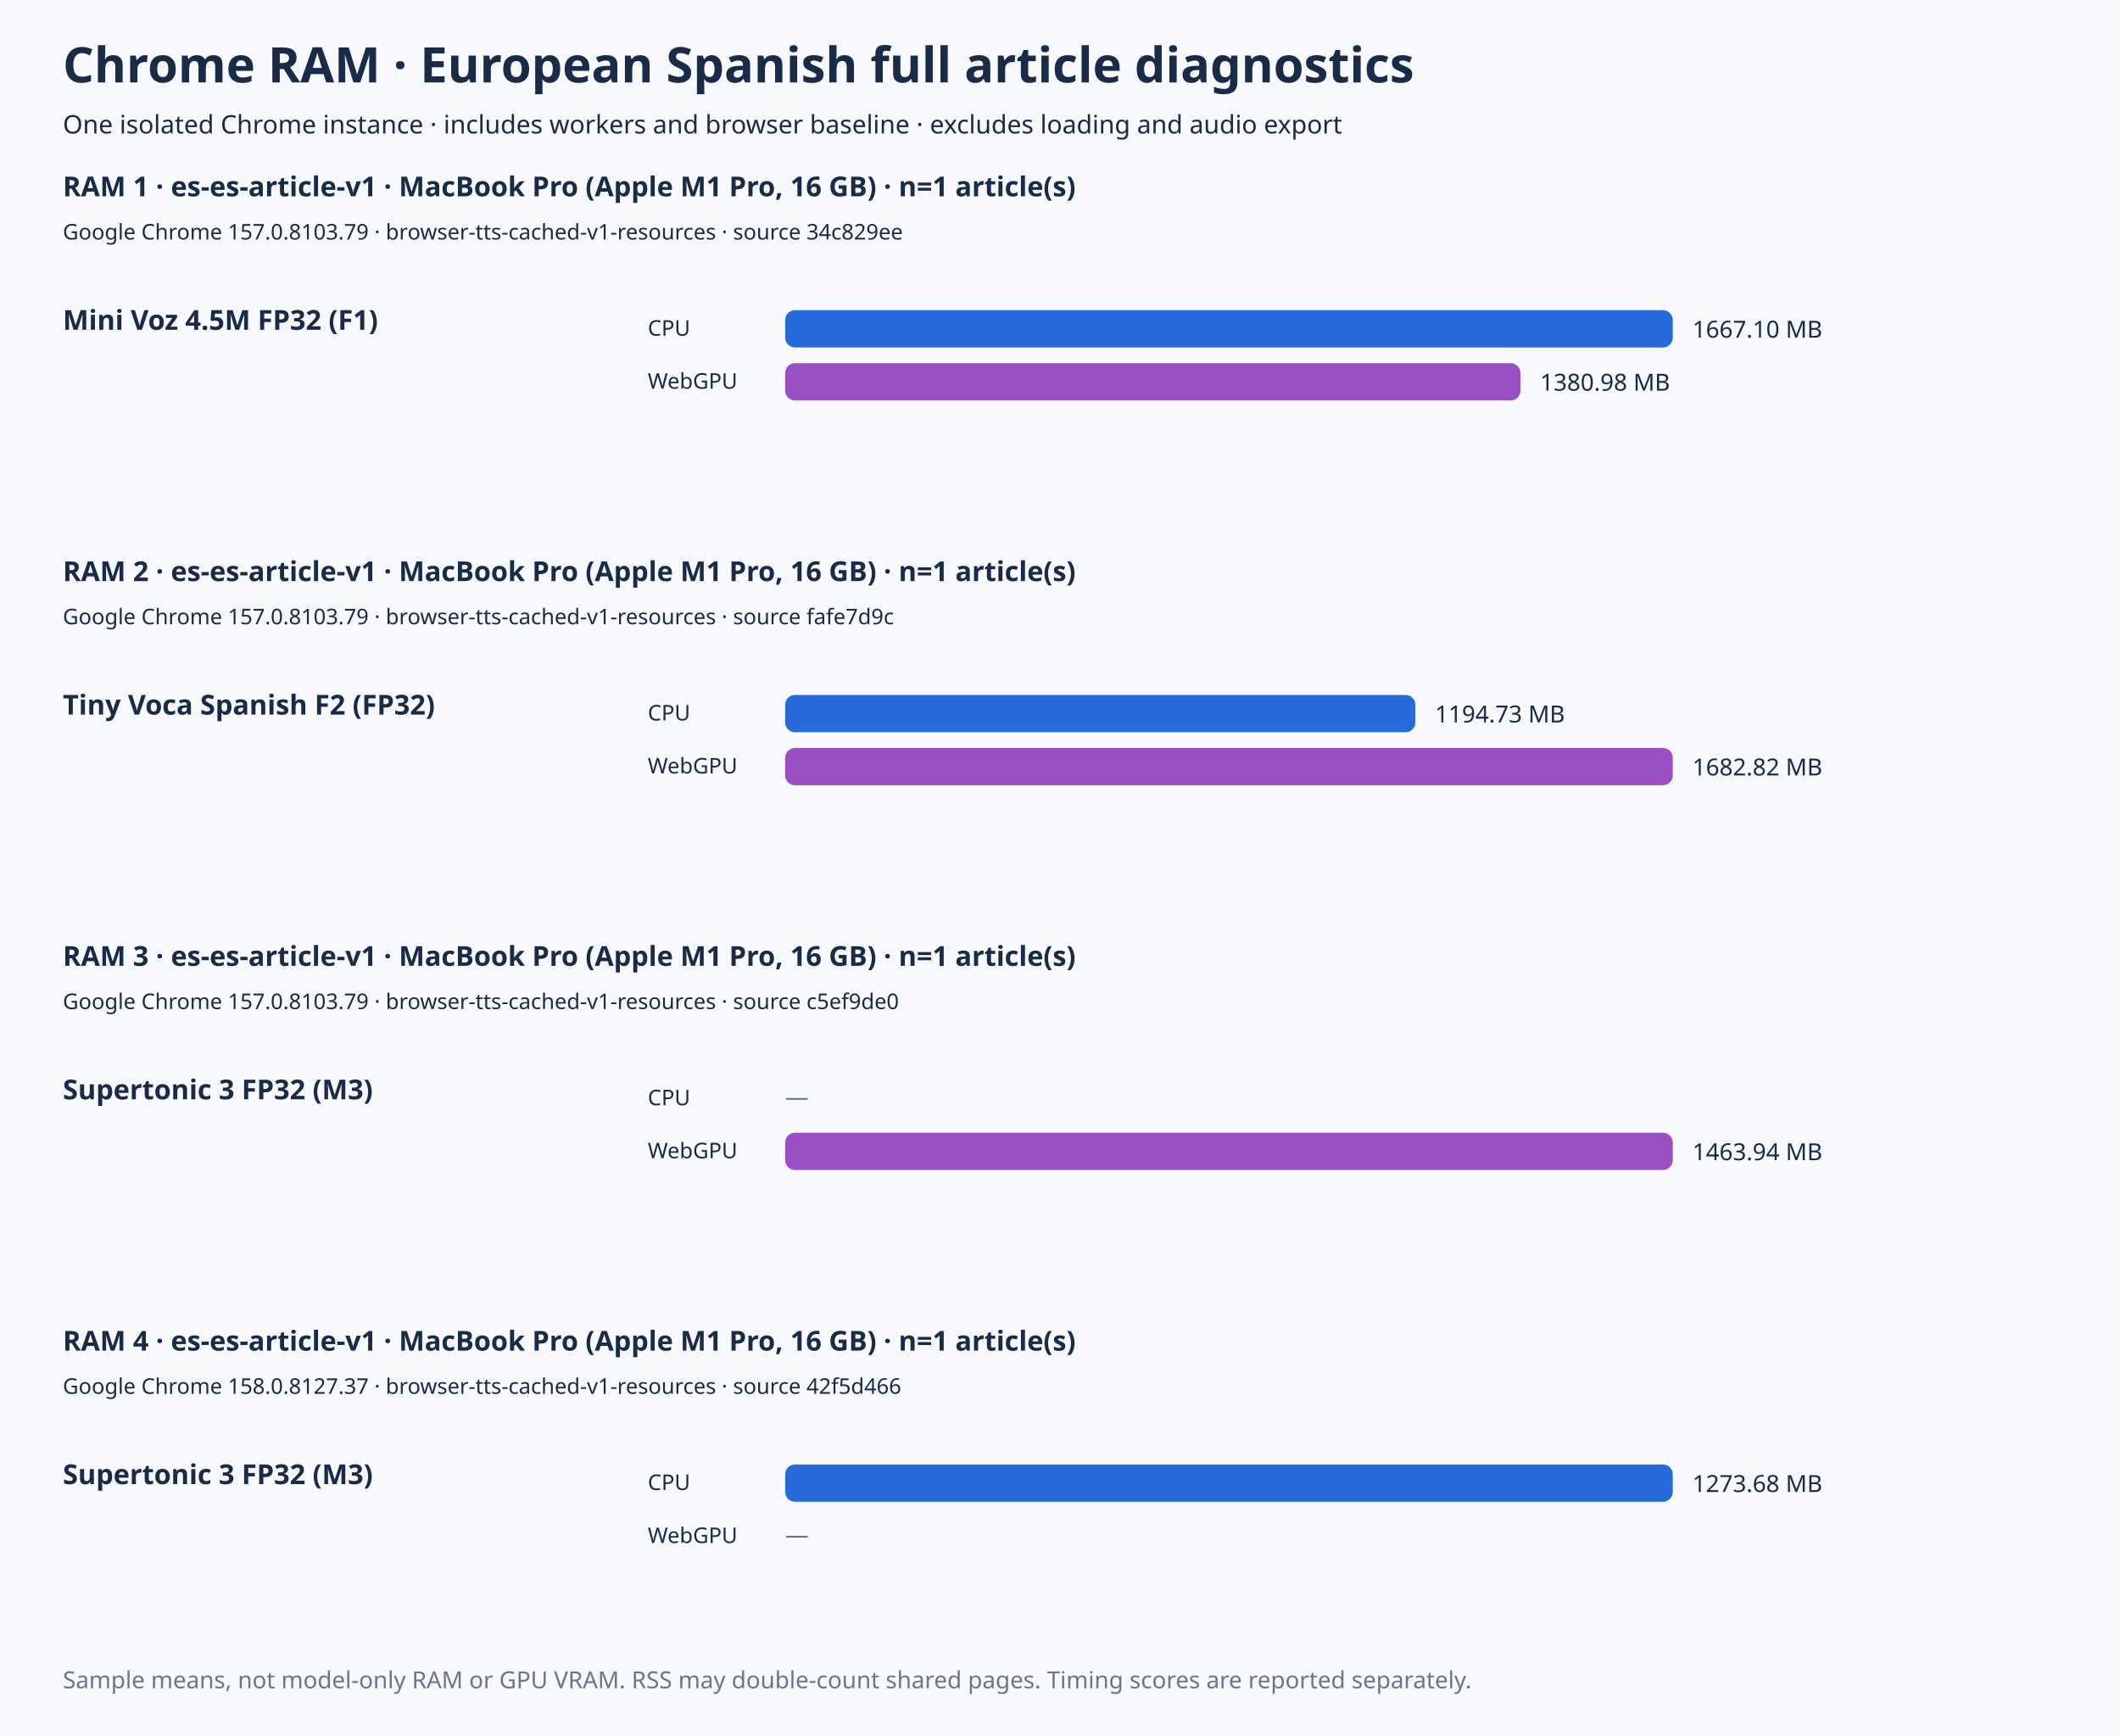
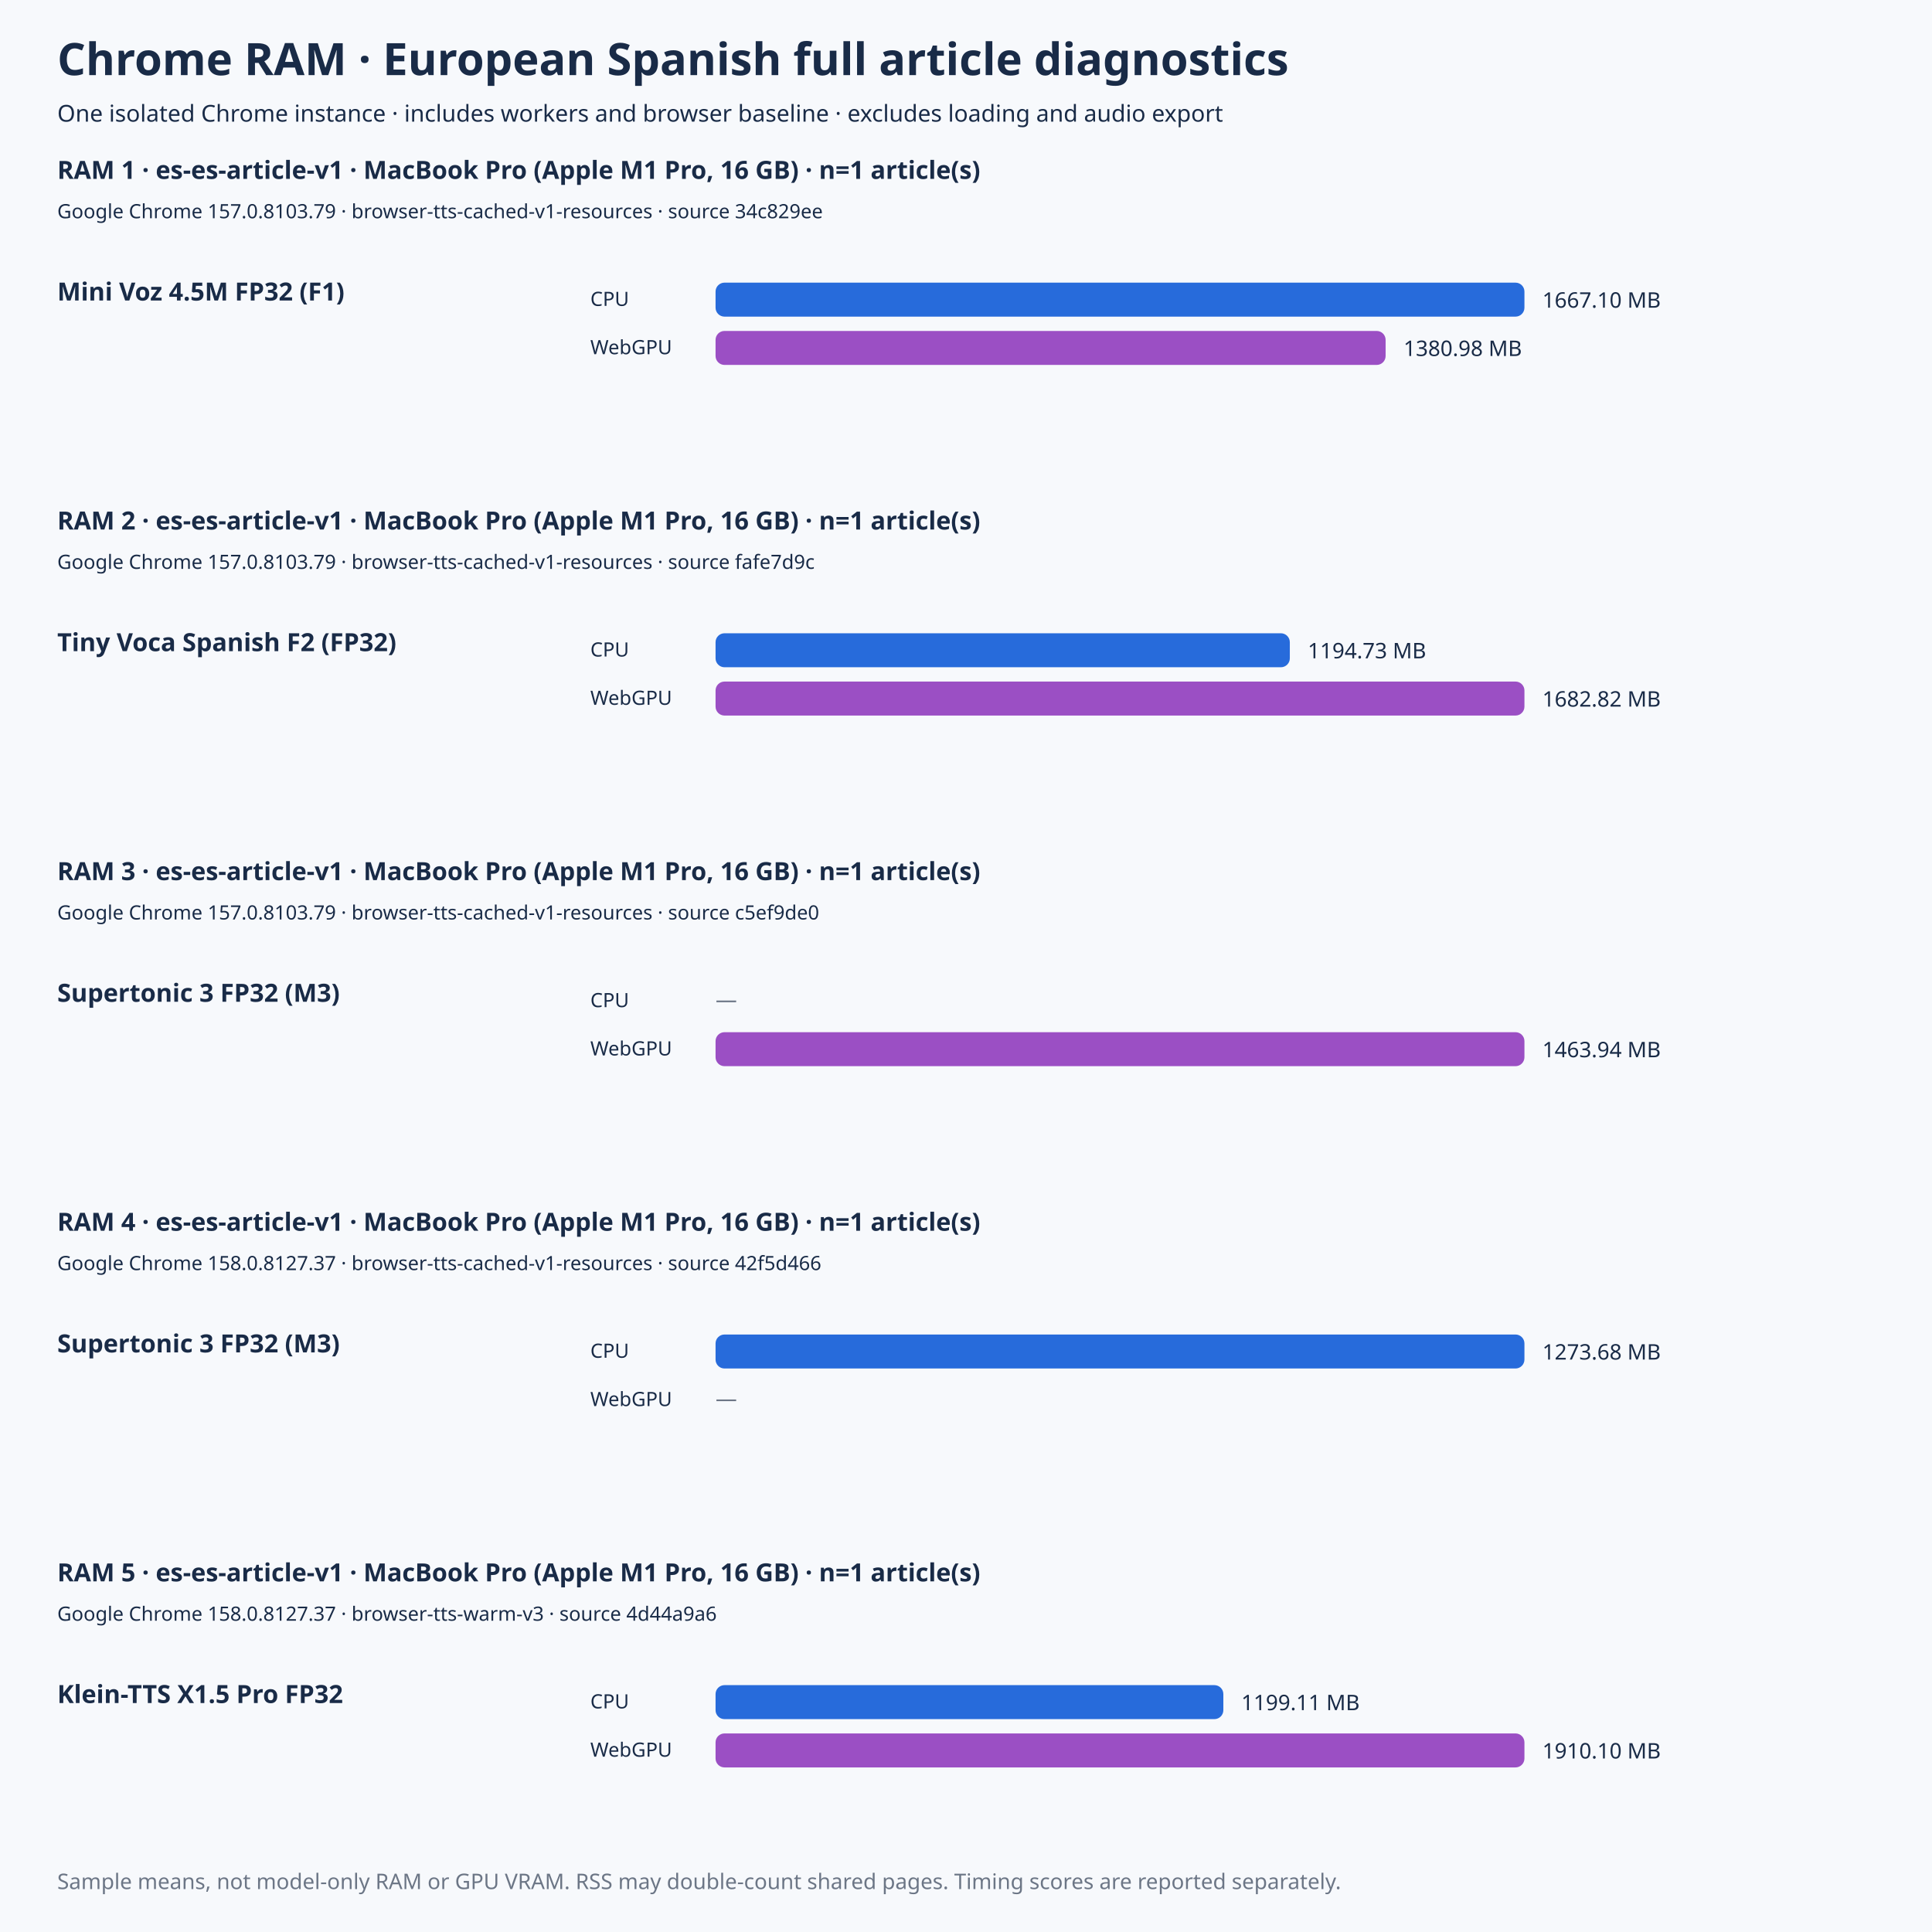
- <svg xmlns="http://www.w3.org/2000/svg" width="1080" height="884" viewBox="0 0 1080 884" role="img" aria-labelledby="title desc">
+ <svg xmlns="http://www.w3.org/2000/svg" width="1080" height="1080" viewBox="0 0 1080 1080" role="img" aria-labelledby="title desc">
  <rect width="100%" height="100%" fill="#f7f9fc" />
  <g font-family="system-ui,sans-serif" fill="#192b47">
    <text x="32" y="42" font-size="25" font-weight="700">Chrome RAM · European Spanish full article diagnostics</text>
    <text x="32" y="68" font-size="13">One isolated Chrome instance · includes workers and browser baseline · excludes loading and audio export</text>
    <text x="32" y="100" font-size="14" font-weight="700">RAM 1 · es-es-article-v1 · MacBook Pro (Apple M1 Pro, 16 GB) · n=1 article(s)</text>
    <text x="32" y="122" font-size="11">Google Chrome 157.0.8103.79 · browser-tts-cached-v1-resources · source 34c829ee</text>
    <text x="32" y="168" font-size="14" font-weight="600">Mini Voz 4.5M FP32 (F1)</text>
    <text x="330" y="171" font-size="11">CPU</text>
    <rect x="400" y="158" width="452.17" height="19" rx="5" fill="#276bdb" />
    <text x="862.17" y="172" font-size="12">1667.10 MB</text>
    <text x="330" y="198" font-size="11">WebGPU</text>
    <rect x="400" y="185" width="374.57" height="19" rx="5" fill="#9b4fc4" />
    <text x="784.57" y="199" font-size="12">1380.98 MB</text>
    <text x="32" y="296" font-size="14" font-weight="700">RAM 2 · es-es-article-v1 · MacBook Pro (Apple M1 Pro, 16 GB) · n=1 article(s)</text>
    <text x="32" y="318" font-size="11">Google Chrome 157.0.8103.79 · browser-tts-cached-v1-resources · source fafe7d9c</text>
    <text x="32" y="364" font-size="14" font-weight="600">Tiny Voca Spanish F2 (FP32)</text>
    <text x="330" y="367" font-size="11">CPU</text>
    <rect x="400" y="354" width="321.02" height="19" rx="5" fill="#276bdb" />
    <text x="731.02" y="368" font-size="12">1194.73 MB</text>
    <text x="330" y="394" font-size="11">WebGPU</text>
    <rect x="400" y="381" width="452.17" height="19" rx="5" fill="#9b4fc4" />
    <text x="862.17" y="395" font-size="12">1682.82 MB</text>
    <text x="32" y="492" font-size="14" font-weight="700">RAM 3 · es-es-article-v1 · MacBook Pro (Apple M1 Pro, 16 GB) · n=1 article(s)</text>
    <text x="32" y="514" font-size="11">Google Chrome 157.0.8103.79 · browser-tts-cached-v1-resources · source c5ef9de0</text>
    <text x="32" y="560" font-size="14" font-weight="600">Supertonic 3 FP32 (M3)</text>
    <text x="330" y="563" font-size="11">CPU</text>
    <text x="400" y="563" font-size="12" fill="#6c7686">—</text>
    <text x="330" y="590" font-size="11">WebGPU</text>
    <rect x="400" y="577" width="452.17" height="19" rx="5" fill="#9b4fc4" />
    <text x="862.17" y="591" font-size="12">1463.94 MB</text>
    <text x="32" y="688" font-size="14" font-weight="700">RAM 4 · es-es-article-v1 · MacBook Pro (Apple M1 Pro, 16 GB) · n=1 article(s)</text>
    <text x="32" y="710" font-size="11">Google Chrome 158.0.8127.37 · browser-tts-cached-v1-resources · source 42f5d466</text>
    <text x="32" y="756" font-size="14" font-weight="600">Supertonic 3 FP32 (M3)</text>
    <text x="330" y="759" font-size="11">CPU</text>
    <rect x="400" y="746" width="452.17" height="19" rx="5" fill="#276bdb" />
    <text x="862.17" y="760" font-size="12">1273.68 MB</text>
    <text x="330" y="786" font-size="11">WebGPU</text>
    <text x="400" y="786" font-size="12" fill="#6c7686">—</text>
-     <text x="32" y="860" font-size="12" fill="#6c7686">Sample means, not model-only RAM or GPU VRAM. RSS may double-count shared pages. Timing scores are reported separately.</text>
+     <text x="32" y="884" font-size="14" font-weight="700">RAM 5 · es-es-article-v1 · MacBook Pro (Apple M1 Pro, 16 GB) · n=1 article(s)</text>
+     <text x="32" y="906" font-size="11">Google Chrome 158.0.8127.37 · browser-tts-warm-v3 · source 4d44a9a6</text>
+     <text x="32" y="952" font-size="14" font-weight="600">Klein-TTS X1.5 Pro FP32</text>
+     <text x="330" y="955" font-size="11">CPU</text>
+     <rect x="400" y="942" width="283.86" height="19" rx="5" fill="#276bdb" />
+     <text x="693.86" y="956" font-size="12">1199.11 MB</text>
+     <text x="330" y="982" font-size="11">WebGPU</text>
+     <rect x="400" y="969" width="452.17" height="19" rx="5" fill="#9b4fc4" />
+     <text x="862.17" y="983" font-size="12">1910.10 MB</text>
+     <text x="32" y="1056" font-size="12" fill="#6c7686">Sample means, not model-only RAM or GPU VRAM. RSS may double-count shared pages. Timing scores are reported separately.</text>
  </g>
</svg>
